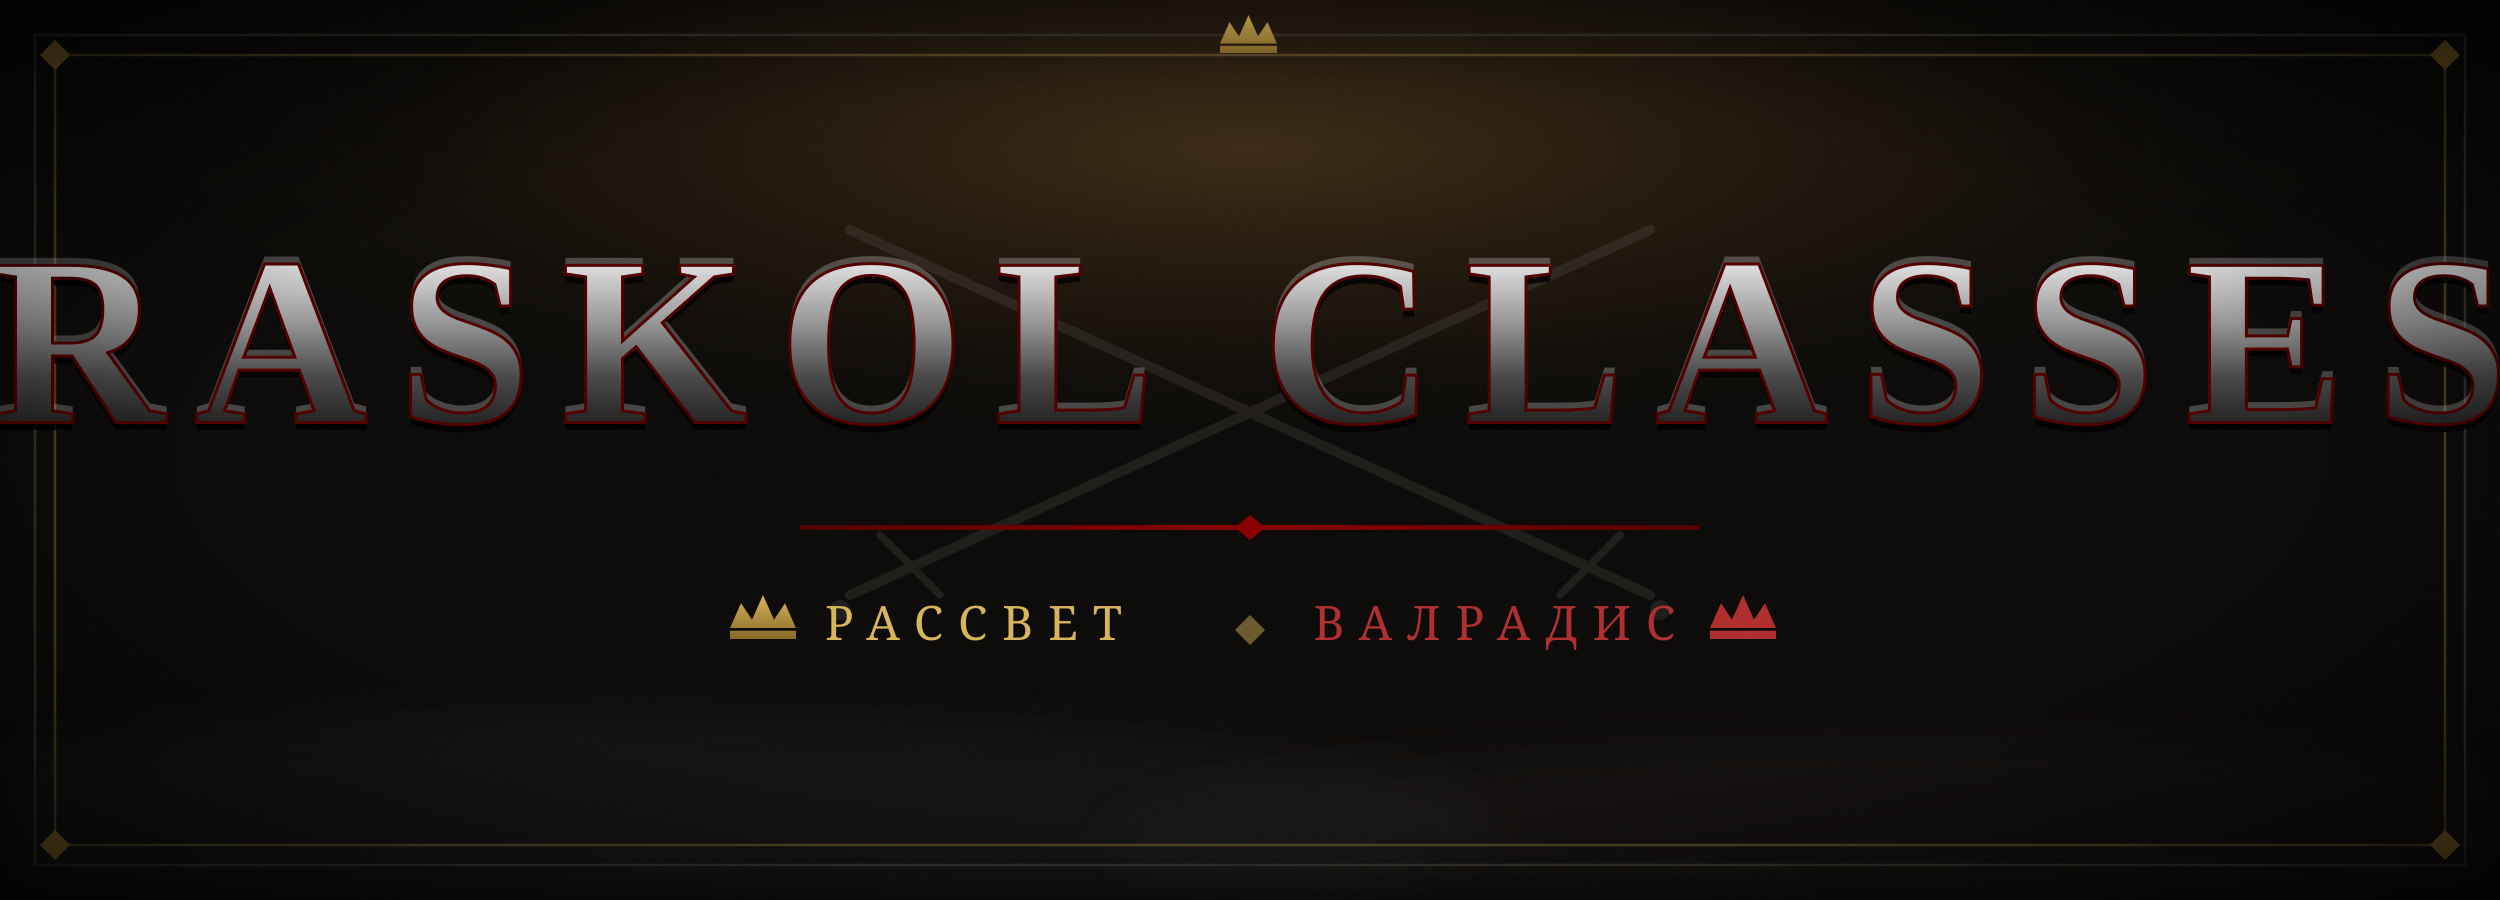
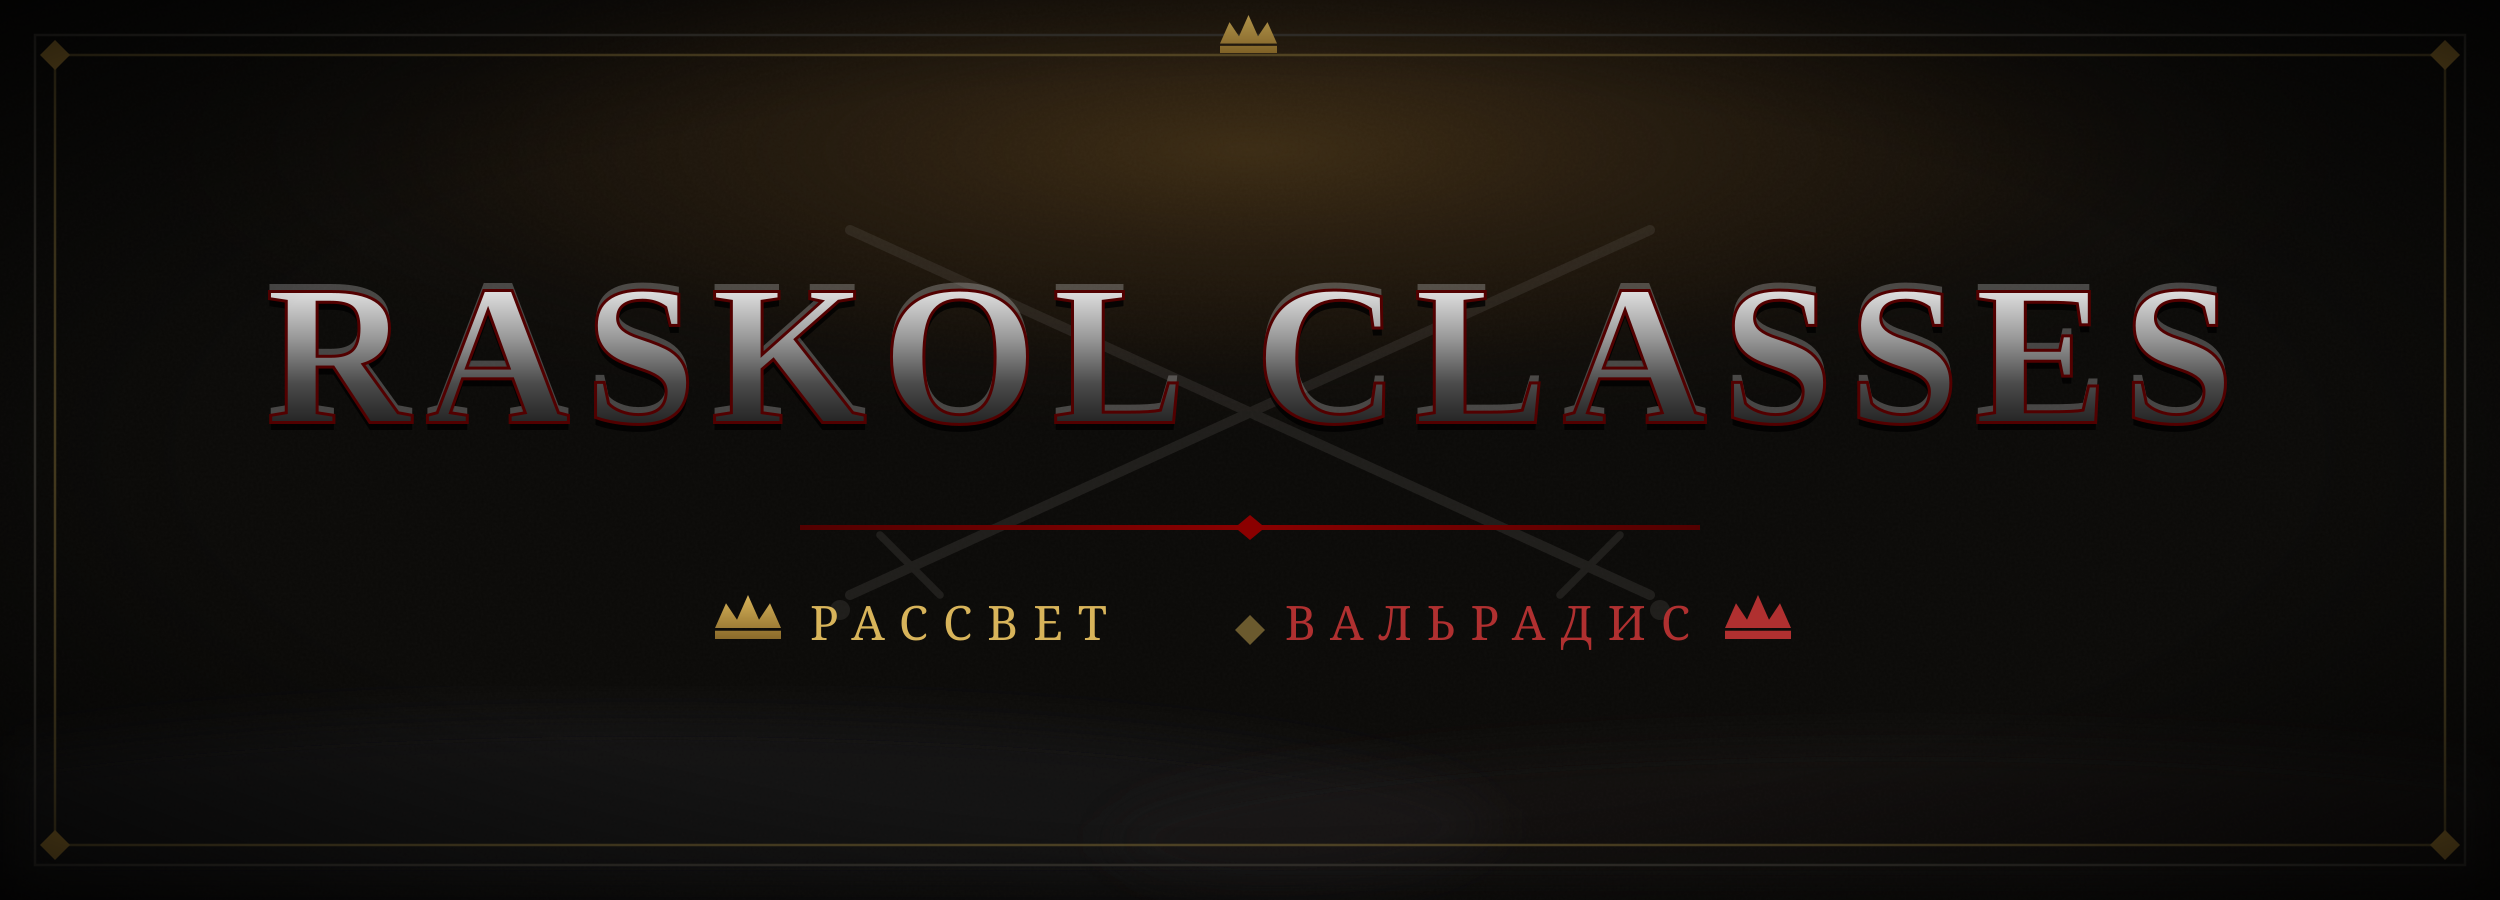
<svg xmlns="http://www.w3.org/2000/svg" width="1000" height="360" viewBox="0 0 1000 360">
  <defs>
    <linearGradient id="iron" x1="0" y1="0" x2="0" y2="1">
      <stop offset="0" stop-color="#e0e0e0" />
      <stop offset="0.35" stop-color="#9a9a9a" />
      <stop offset="0.7" stop-color="#4a4a4a" />
      <stop offset="1" stop-color="#232323" />
    </linearGradient>
    <linearGradient id="gold" x1="0" y1="0" x2="0" y2="1">
      <stop offset="0" stop-color="#d8b45a" />
      <stop offset="1" stop-color="#8a6a2a" />
    </linearGradient>
    <linearGradient id="bloodline" x1="0" y1="0" x2="1" y2="0">
      <stop offset="0" stop-color="#520000" />
      <stop offset="0.5" stop-color="#8b0000" />
      <stop offset="1" stop-color="#520000" />
    </linearGradient>
    <radialGradient id="candle" cx="0.5" cy="0.5" r="0.5">
      <stop offset="0" stop-color="#ffb347" stop-opacity="0.20" />
      <stop offset="0.6" stop-color="#c47a2a" stop-opacity="0.07" />
      <stop offset="1" stop-color="#000000" stop-opacity="0" />
    </radialGradient>
    <radialGradient id="vig" cx="0.5" cy="0.5" r="0.75">
      <stop offset="0.55" stop-color="#000000" stop-opacity="0" />
      <stop offset="1" stop-color="#000000" stop-opacity="0.9" />
    </radialGradient>
    <filter id="grain">
      <feTurbulence type="fractalNoise" baseFrequency="0.9" numOctaves="2" seed="7" stitchTiles="stitch" />
      <feColorMatrix type="saturate" values="0" />
      <feComponentTransfer>
        <feFuncA type="linear" slope="0.5" intercept="0" />
      </feComponentTransfer>
    </filter>
    <filter id="mist">
      <feGaussianBlur stdDeviation="10" />
    </filter>
  </defs>
  <rect width="1000" height="360" fill="#0b0a08" />
  <rect width="1000" height="360" filter="url(#grain)" opacity="0.05" />
  <ellipse cx="500" cy="60" rx="460" ry="120" fill="url(#candle)">
    <animate attributeName="opacity" values="0.85;0.55;0.9;0.4;0.8;0.65;0.85" dur="5s" repeatCount="indefinite" />
  </ellipse>
  <ellipse cx="260" cy="330" rx="340" ry="46" fill="#232326" opacity="0.35" filter="url(#mist)">
    <animateTransform attributeName="transform" type="translate" values="0 0;50 0;0 0" dur="34s" repeatCount="indefinite" />
  </ellipse>
  <ellipse cx="760" cy="336" rx="320" ry="42" fill="#241d1a" opacity="0.30" filter="url(#mist)">
    <animateTransform attributeName="transform" type="translate" values="0 0;-60 0;0 0" dur="41s" repeatCount="indefinite" />
  </ellipse>
  <rect x="14" y="14" width="972" height="332" fill="none" stroke="#35322d" stroke-width="1" />
  <rect x="22" y="22" width="956" height="316" fill="none" stroke="#6b5a2e" stroke-width="1" opacity="0.7" />
  <polygon points="22,16 28,22 22,28 16,22" fill="#8a6a2a" />
  <polygon points="978,16 984,22 978,28 972,22" fill="#8a6a2a" />
  <polygon points="22,332 28,338 22,344 16,338" fill="#8a6a2a" />
  <polygon points="978,332 984,338 978,344 972,338" fill="#8a6a2a" />
  <g transform="translate(488,6) scale(0.95)" fill="url(#gold)">
    <path d="M0,12 L4,3 L8,9 L12,0 L16,9 L20,3 L24,12 Z M0,13 h24 v3 h-24 z" />
  </g>
  <g stroke="#6e6a66" opacity="0.20" stroke-linecap="round">
    <line x1="340" y1="238" x2="660" y2="92" stroke-width="4" />
    <line x1="660" y1="238" x2="340" y2="92" stroke-width="4" />
    <line x1="352" y1="214" x2="376" y2="238" stroke-width="3" />
    <line x1="648" y1="214" x2="624" y2="238" stroke-width="3" />
    <circle cx="336" cy="244" r="4" fill="#6e6a66" stroke="none" />
    <circle cx="664" cy="244" r="4" fill="#6e6a66" stroke="none" />
  </g>
-   <g font-family="Georgia, 'Times New Roman', serif" font-size="96" letter-spacing="12" text-anchor="middle" font-weight="bold">
-     <text x="500" y="172" fill="#000000" opacity="0.8">RASKOL CLASSES</text>
-     <text x="500" y="166" fill="#cfcfcf" opacity="0.30">RASKOL CLASSES</text>
-     <text x="500" y="169" fill="url(#iron)" stroke="#520000" stroke-width="1.2">RASKOL CLASSES</text>
+   <g font-family="Georgia, 'Times New Roman', serif" font-size="80" letter-spacing="6" text-anchor="middle" font-weight="bold">
+     <text x="500" y="172" fill="#000000" opacity="0.8" textLength="820" lengthAdjust="spacingAndGlyphs">RASKOL CLASSES</text>
+     <text x="500" y="166" fill="#cfcfcf" opacity="0.30" textLength="820" lengthAdjust="spacingAndGlyphs">RASKOL CLASSES</text>
+     <text x="500" y="169" fill="url(#iron)" stroke="#520000" stroke-width="1.2" textLength="820" lengthAdjust="spacingAndGlyphs">RASKOL CLASSES</text>
  </g>
  <rect x="320" y="210" width="360" height="2" fill="url(#bloodline)" />
  <polygon points="500,206 506,211 500,216 494,211" fill="#8b0000" />
-   <g transform="translate(292,238) scale(1.1)" fill="url(#gold)">
+   <g transform="translate(286,238) scale(1.1)" fill="url(#gold)">
    <path d="M0,12 L4,3 L8,9 L12,0 L16,9 L20,3 L24,12 Z M0,13 h24 v3 h-24 z" />
  </g>
-   <text x="330" y="256" font-family="Georgia, serif" font-size="19" letter-spacing="6" fill="#d8b45a">РАССВЕТ</text>
+   <text x="324" y="256" font-family="Georgia, serif" font-size="19" letter-spacing="6" fill="#d8b45a">РАССВЕТ</text>
  <polygon points="500,246 506,252 500,258 494,252" fill="#6b5a2e" />
-   <text x="670" y="256" text-anchor="end" font-family="Georgia, serif" font-size="19" letter-spacing="6" fill="#b03030">ВАЛРАДИС</text>
-   <g transform="translate(684,238) scale(1.1)" fill="#b03030">
+   <text x="676" y="256" text-anchor="end" font-family="Georgia, serif" font-size="19" letter-spacing="6" fill="#b03030">ВАЛЬРАДИС</text>
+   <g transform="translate(690,238) scale(1.1)" fill="#b03030">
    <path d="M0,12 L4,3 L8,9 L12,0 L16,9 L20,3 L24,12 Z M0,13 h24 v3 h-24 z" />
  </g>
  <circle cx="180" cy="340" r="1.6" fill="#ff9a3c" opacity="0">
    <animateTransform attributeName="transform" type="translate" values="0 0;14 -250" dur="7s" begin="0s" repeatCount="indefinite" />
    <animate attributeName="opacity" values="0;0.85;0.5;0" keyTimes="0;0.15;0.6;1" dur="7s" begin="0s" repeatCount="indefinite" />
  </circle>
  <circle cx="320" cy="340" r="1.2" fill="#ff6b35" opacity="0">
    <animateTransform attributeName="transform" type="translate" values="0 0;-10 -270" dur="9s" begin="2s" repeatCount="indefinite" />
    <animate attributeName="opacity" values="0;0.8;0.4;0" keyTimes="0;0.15;0.6;1" dur="9s" begin="2s" repeatCount="indefinite" />
  </circle>
  <circle cx="500" cy="340" r="2" fill="#d8b45a" opacity="0">
    <animateTransform attributeName="transform" type="translate" values="0 0;6 -240" dur="6.5s" begin="4s" repeatCount="indefinite" />
    <animate attributeName="opacity" values="0;0.9;0.5;0" keyTimes="0;0.15;0.6;1" dur="6.5s" begin="4s" repeatCount="indefinite" />
  </circle>
  <circle cx="660" cy="340" r="1.4" fill="#ff9a3c" opacity="0">
    <animateTransform attributeName="transform" type="translate" values="0 0;12 -260" dur="8.5s" begin="1.2s" repeatCount="indefinite" />
    <animate attributeName="opacity" values="0;0.8;0.45;0" keyTimes="0;0.15;0.6;1" dur="8.5s" begin="1.2s" repeatCount="indefinite" />
  </circle>
  <circle cx="810" cy="340" r="1.8" fill="#ff6b35" opacity="0">
    <animateTransform attributeName="transform" type="translate" values="0 0;-8 -250" dur="7.5s" begin="3.1s" repeatCount="indefinite" />
    <animate attributeName="opacity" values="0;0.85;0.5;0" keyTimes="0;0.15;0.6;1" dur="7.5s" begin="3.1s" repeatCount="indefinite" />
  </circle>
  <circle cx="420" cy="340" r="1.1" fill="#d8b45a" opacity="0">
    <animateTransform attributeName="transform" type="translate" values="0 0;10 -280" dur="10s" begin="5.5s" repeatCount="indefinite" />
    <animate attributeName="opacity" values="0;0.7;0.4;0" keyTimes="0;0.15;0.6;1" dur="10s" begin="5.5s" repeatCount="indefinite" />
  </circle>
  <circle cx="740" cy="340" r="1.3" fill="#ff9a3c" opacity="0">
    <animateTransform attributeName="transform" type="translate" values="0 0;-12 -270" dur="9.5s" begin="6.8s" repeatCount="indefinite" />
    <animate attributeName="opacity" values="0;0.8;0.4;0" keyTimes="0;0.15;0.6;1" dur="9.5s" begin="6.8s" repeatCount="indefinite" />
  </circle>
  <rect width="1000" height="360" fill="url(#vig)" />
</svg>
